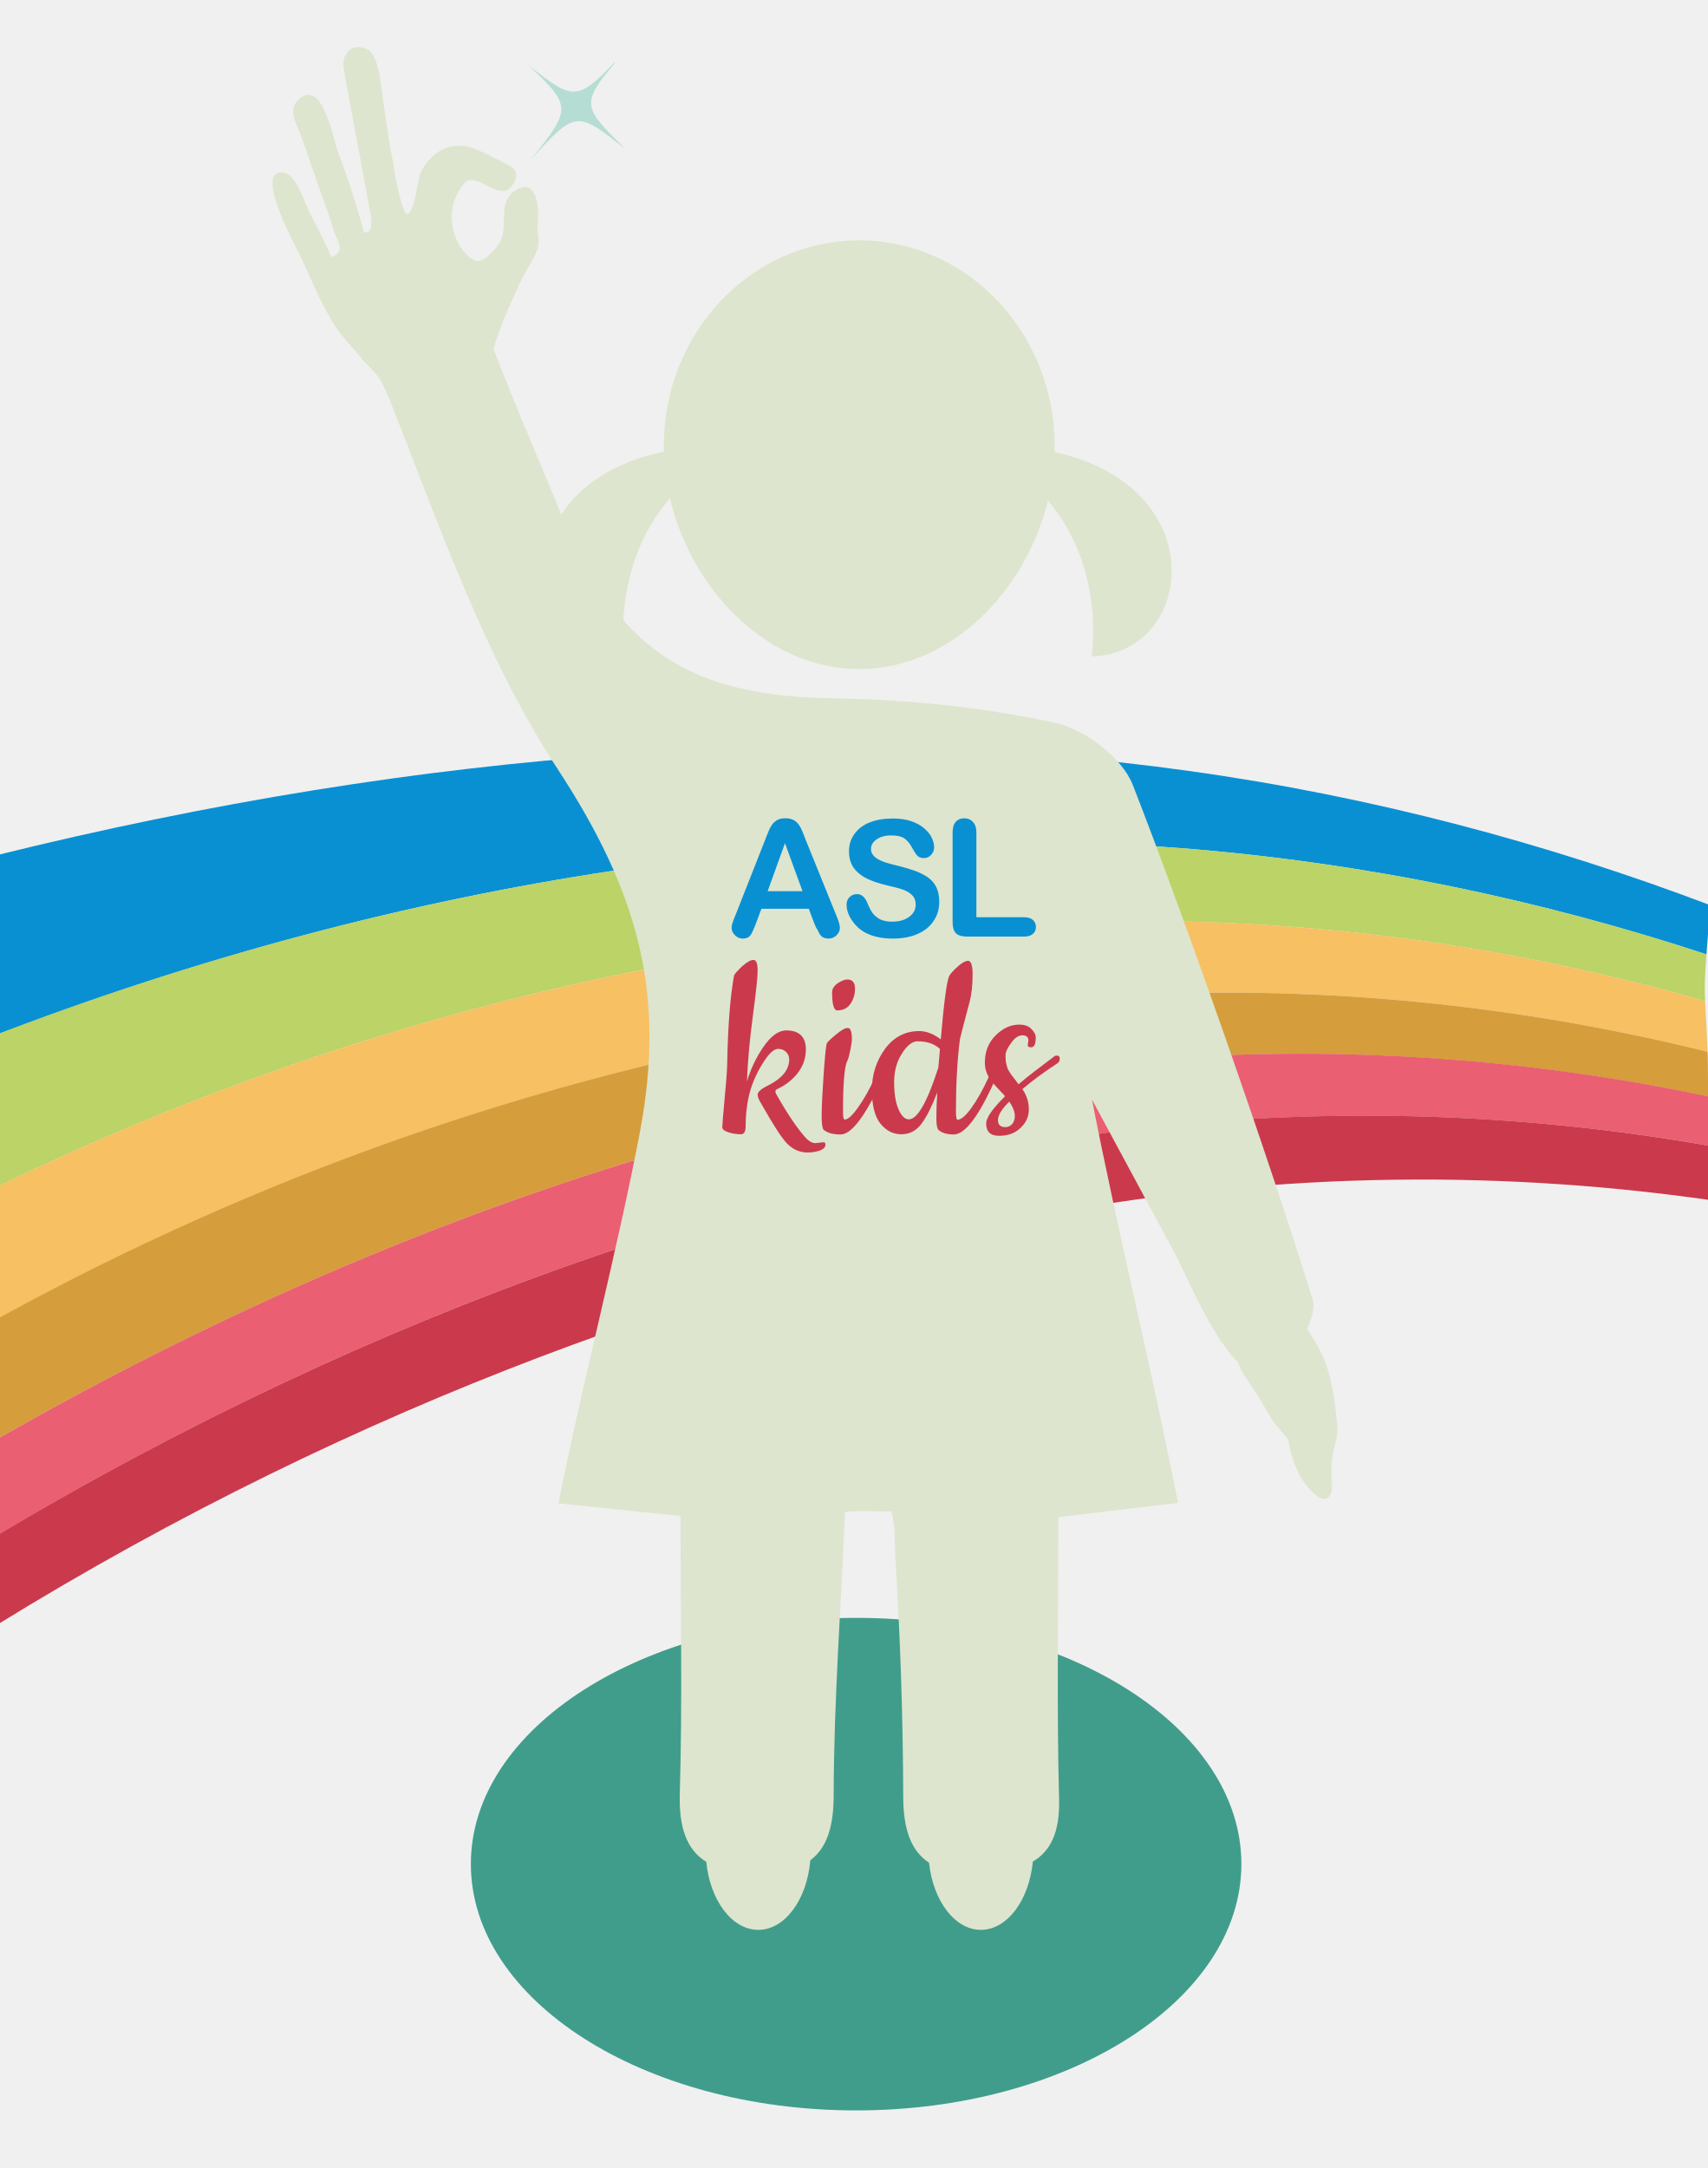
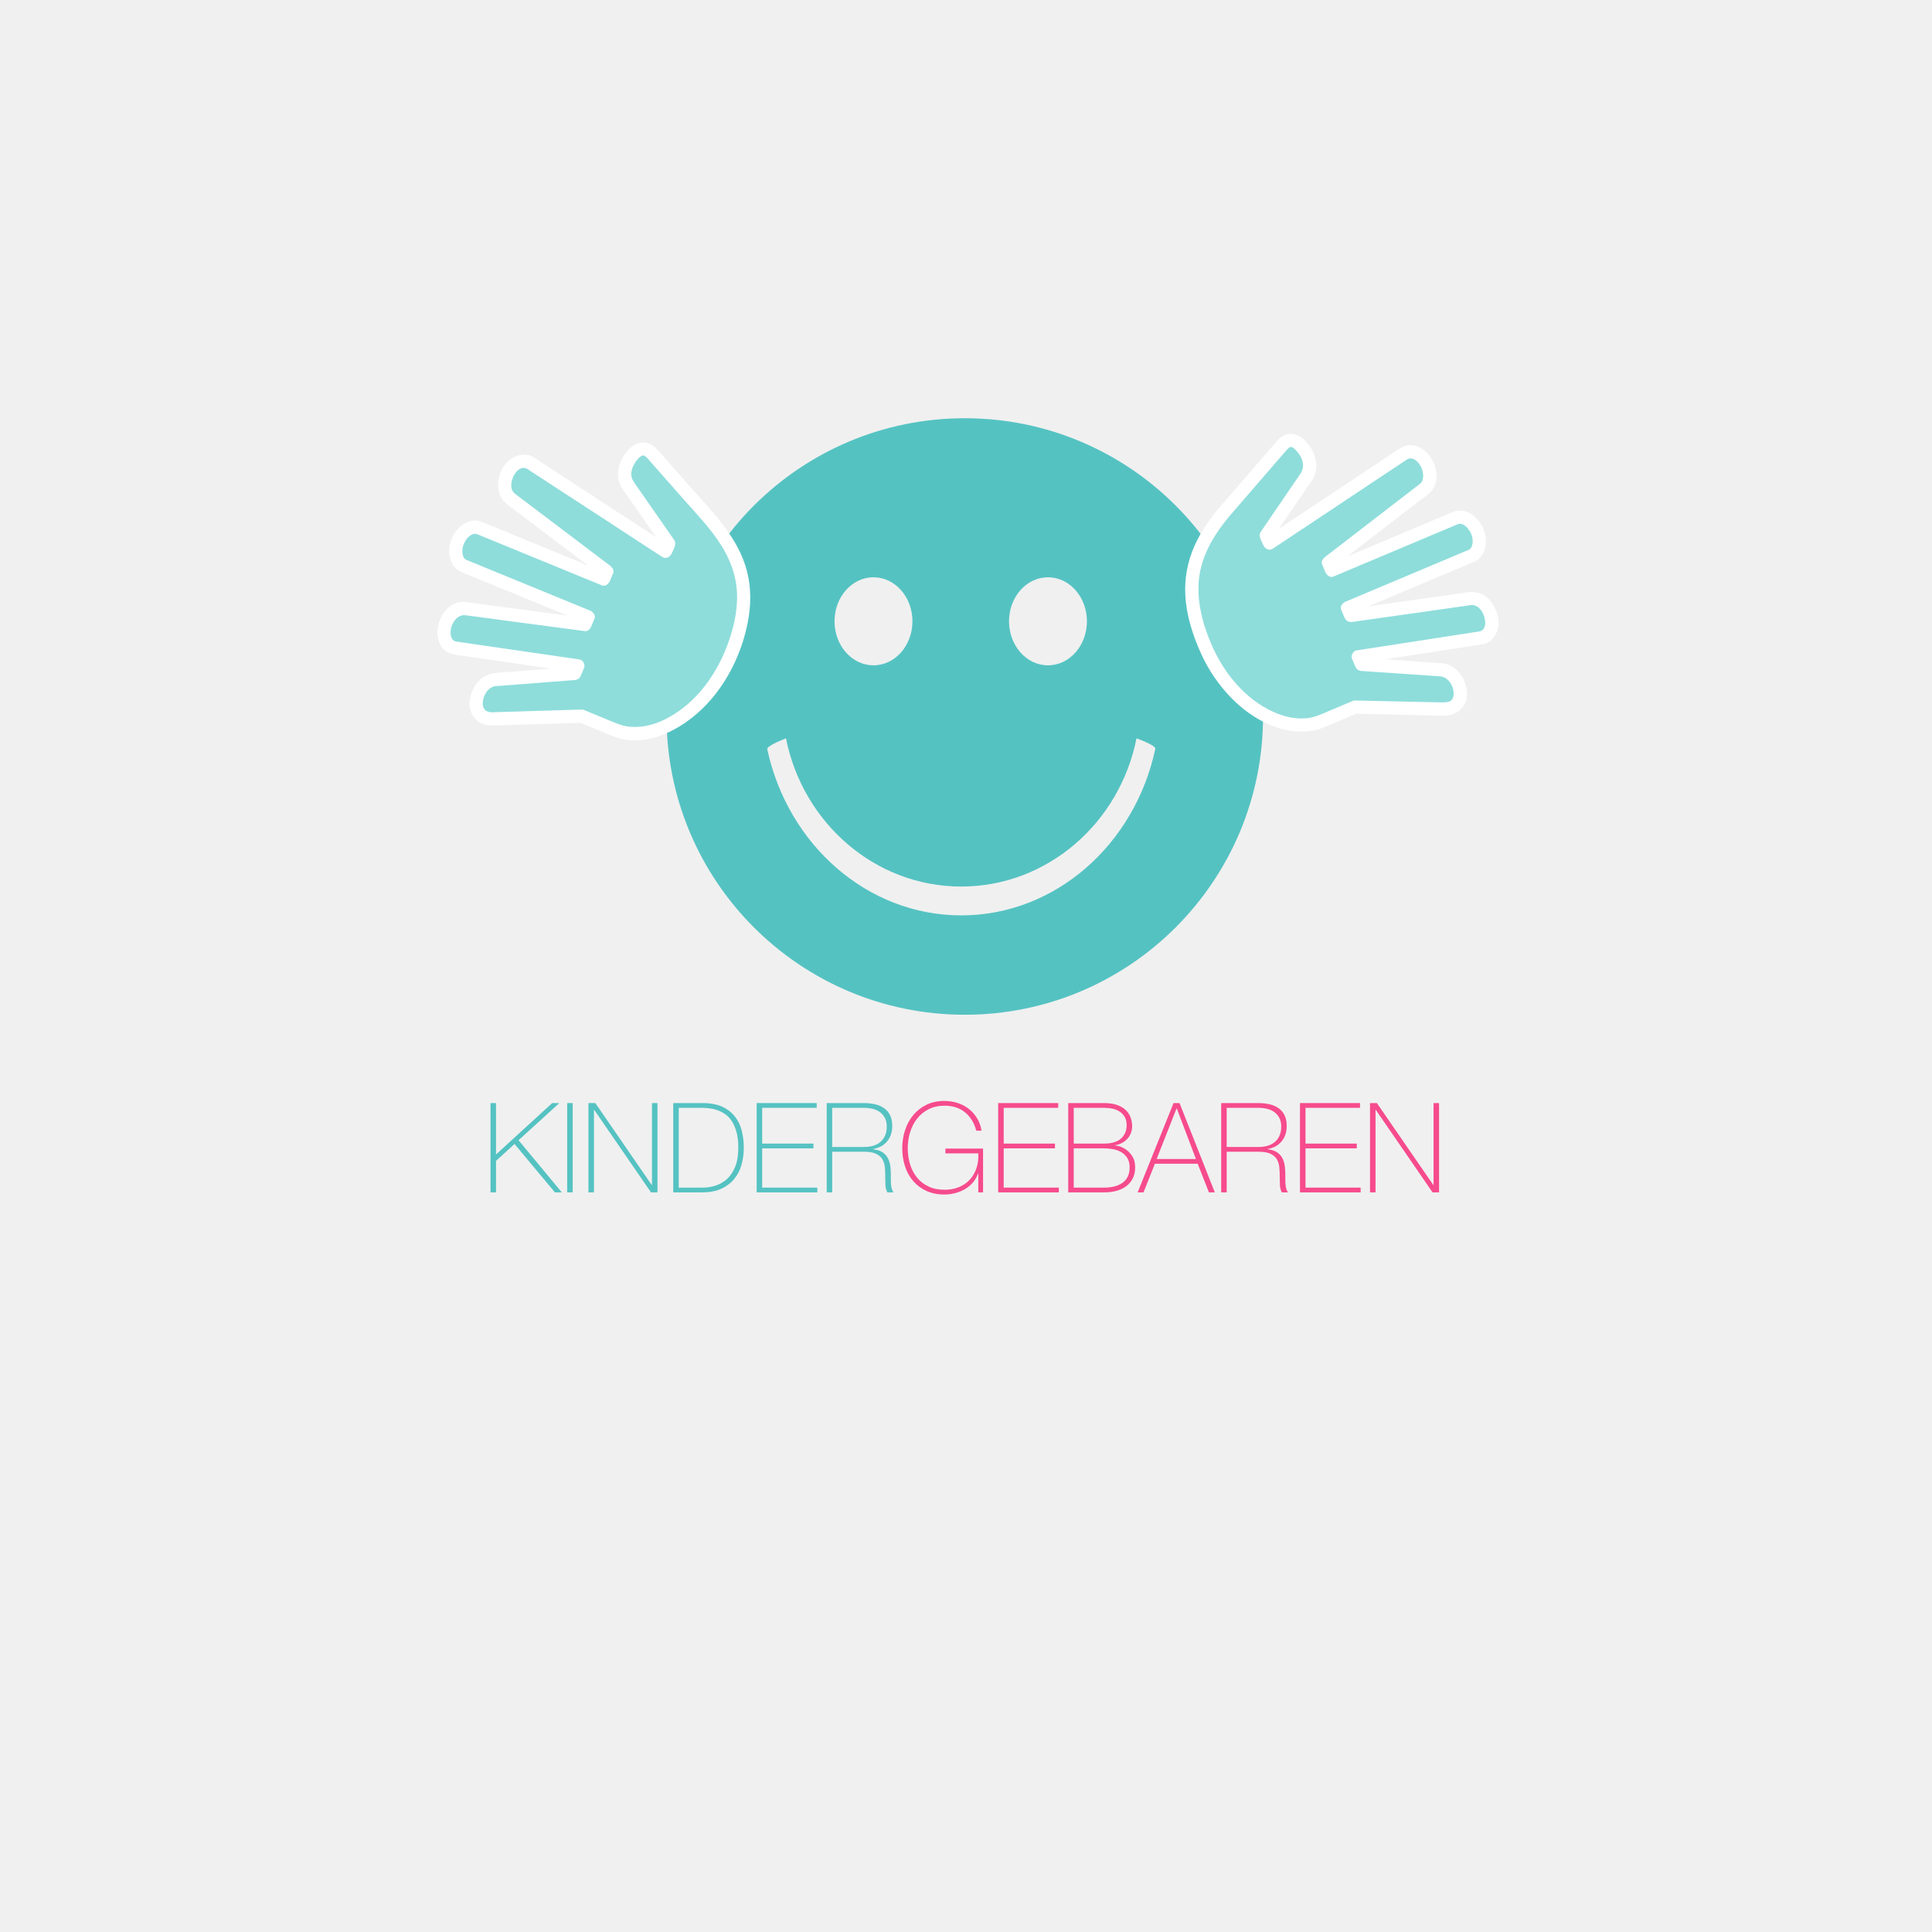
- <svg xmlns="http://www.w3.org/2000/svg" version="1.1" id="Layer_1" x="0px" y="0px" viewBox="0 0 768 975" style="enable-background:new 0 0 768 975;" xml:space="preserve">
-   <style type="text/css">
+ <svg xmlns="http://www.w3.org/2000/svg" version="1.1" viewBox="0 0 1984.25 1984.25" enable-background="new 0 0 1984.25 1984.25" xml:space="preserve">
+   <devs>
+     <style type="text/css">
+ 		
+ 		#iconKinderGebaren {
+ 			-webkit-animation: zoomIn 1s linear forwards;
+ 		}

- 	.st0{fill:#EA5F72;}
- 	.st1{fill:#B6DDD3;}
- 	.st2{enable-background:new    ;}
- 	.st3{fill:#BBD367;}
- 	.st4{fill:#F6C063;}
- 	.st5{fill:#CB394D;}
- 	.st6{fill:#D69D3C;}
- 	.st7{fill:#0990D3;}
- 	.st8{fill:#DDE5CE;}
- 	.st9{fill:#409D8B;}
+ 		#left_hand {
+ 			-webkit-animation: rotateInDownRight 1.2s linear forwards;
+ 		}
+ 		
+ 		#right_hand  {
+ 			-webkit-animation: rotateInDownLeft 1.2s linear forwards;
+ 		}
+ 		
+ 		
+ 		
+ 		@keyframes zoomIn {
+ 		  from {
+ 		    opacity: 0;
+ 		  }		
+ 		  50% {
+ 		    opacity: 1;
+ 		  }
+ 		}

- </style>
-   <g id="spotlight">
-     <g id="Layer_7">
-       <path class="st9" d="M385.1,727.6c95.7,0,173.3,49.6,173.3,110.7s-77.6,110.8-173.3,110.8c-95.7,0-173.3-49.6-173.3-110.8    S289.4,727.6,385.1,727.6z" />
+ 
+ 		@keyframes rotateInDownRight {
+ 		  from {
+ 		    transform-origin: right bottom;
+ 		    transform: rotate3d(0, 0, 1, 20deg);
+ 		  }
+ 		  
+ 		  33% {
+ 		  	transform-origin: right bottom;
+ 		    transform: none;
+ 		  }
+ 		  
+ 		 66% {
+ 		    transform-origin: right bottom;
+ 		    transform: rotate3d(0, 0, 1, 20deg);
+ 		  }
+ 		
+ 		  to {
+ 		    transform-origin: right bottom;
+ 		    transform: none;
+ 		  }
+ 		}
+ 		
+ 		
+ 		@keyframes rotateInDownLeft {
+ 		  from {
+ 		    transform-origin: left bottom;
+ 		    transform: rotate3d(0, 0, 1, -20deg);
+ 		  }
+ 		
+ 		  33% {
+ 		    transform-origin: left bottom;
+ 		    transform: none;
+ 		  }
+ 		  
+ 		 66% {
+ 		    transform-origin: left bottom;
+ 		    transform: rotate3d(0, 0, 1, -20deg);
+ 		  }
+ 		
+ 		  to {
+ 		    transform-origin: left bottom;
+ 		    transform: none;
+ 		  }
+ 		}
+ 		
+ 
+ 	</style>
+   </devs>
+   <g id="background">
+     <rect fill="none" width="1984.25" height="1984.25" />
+   </g>
+   <g id="iconKinderGebaren">
+     <path fill="#55C2C2" d="M990.885,429.546c-169.178,0-306.319,137.14-306.319,306.317c0,169.179,137.147,306.324,306.319,306.324   c169.17,0,306.315-137.145,306.315-306.324C1297.2,566.686,1160.066,429.546,990.885,429.546z M1076.32,592.885   c22.094,0,40.011,20.233,40.011,45.207c0,24.979-17.917,45.225-40.011,45.225c-22.102,0-40.002-20.246-40.002-45.225   C1036.318,613.118,1054.219,592.885,1076.32,592.885z M897.111,592.885c22.095,0,40.007,20.233,40.007,45.207   c0,24.979-17.912,45.225-40.007,45.225c-22.093,0-40.005-20.246-40.005-45.225C857.105,613.118,875.018,592.885,897.111,592.885z    M1186.576,769.02c-20.848,97.884-102.279,171.112-199.336,171.112c-96.887,0-178.203-72.983-199.217-170.62   c-0.796-3.689,19.223-11.193,19.223-11.193c17.251,86.776,91.4,152.199,179.994,152.199c88.603,0,162.754-65.423,180.007-152.199   C1167.247,758.319,1187.329,765.482,1186.576,769.02z" />
+     <g id="left_hand">
+       <path id="handFiller" fill="#8EDDDB" d="M670.354,466.521c-9.146-10.384-16.286-4.89-23.141,4.11    c-6.852,8.995-7.604,21.744-1.677,28.472l41.209,59.216l-3.196,7.791l-138.469-90.282c-7.027-5.066-17.36-1.042-23.08,8.986    c-5.722,10.028-4.663,22.269,2.364,27.336l98.785,74.693l-3.197,7.793l-127.518-52.313c-7.908-3.246-17.904,2.841-22.316,13.596    c-4.414,10.756-1.569,22.106,6.339,25.351l127.519,52.313l-3.197,7.791l-123.04-16.275c-8.562-1.326-17.903,6.636-20.88,17.796    c-2.974,11.157,1.559,21.274,10.121,22.606l126.417,18.347l-3.197,7.79l-82.182,6.361c-8.943,0.626-17.361,10.229-18.805,21.452    c-1.441,11.212,4.646,19.801,18.451,18.831l89.646-2.761l34.391,14.108c37.312,15.28,93.639-16.113,119.246-78.504    c25.585-62.401,10.65-100.979-23.72-140.027L670.354,466.521z" />
+       <path id="whitebBrder" fill="#FFFFFF" d="M675.164,461.712c-7.37-7.979-17.197-10.091-26.004-3.072    c-7.758,6.187-13.23,15.574-14.231,25.468c-0.436,4.315-0.02,8.783,1.578,12.835c0.915,2.322,2.045,4.321,3.633,6.25    c-0.961-1.17-0.418-0.577-0.192-0.252c1.64,2.356,3.277,4.712,4.917,7.067c11.732,16.86,23.465,33.72,35.198,50.578    c0.27,0.389,0.54,0.778,0.81,1.166c-0.229-1.748-0.457-3.494-0.685-5.239c-1.065,2.595-2.132,5.194-3.197,7.79    c3.33-1.355,6.661-2.71,9.991-4.064c-30.434-19.842-60.866-39.685-91.298-59.528c-14.71-9.591-29.422-19.183-44.133-28.774    c-0.993-0.647-1.984-1.294-2.977-1.94c-6.604-4.307-14.3-3.734-21.094-0.2c-16.731,8.704-22.36,36.266-6.542,48.23    c30.025,22.701,60.049,45.403,90.073,68.106c2.903,2.194,5.806,4.389,8.708,6.584c-1.042-2.561-2.083-5.121-3.125-7.681    c-1.063,2.596-2.13,5.194-3.195,7.792c2.788-1.584,5.576-3.167,8.364-4.751c-34.878-14.308-69.758-28.617-104.639-42.926    c-6.704-2.752-13.41-5.501-20.116-8.252c-1.182-0.486-2.361-0.986-3.56-1.428c-8.476-3.118-17.99,1.929-23.561,8.119    c-11.297,12.554-13.002,36.948,4.945,44.313c4.541,1.86,9.081,3.725,13.622,5.587c37.379,15.334,74.758,30.668,112.137,46.003    c0.527,0.216,1.055,0.432,1.579,0.648c-1.583-2.789-3.167-5.577-4.75-8.366c-1.065,2.597-2.13,5.195-3.196,7.792    c2.186-1.665,4.372-3.33,6.557-4.993c-37.124-4.91-74.248-9.821-111.371-14.731c-4.659-0.616-9.617-1.789-14.343-1.664    c-20.541,0.545-31.655,28.405-22.471,44.812c4.263,7.618,11.499,8.911,19.117,10.017c8.819,1.282,17.638,2.56,26.456,3.841    c31.141,4.519,62.281,9.036,93.421,13.557c-1.582-2.788-3.166-5.576-4.748-8.364c-1.065,2.596-2.132,5.192-3.197,7.792    c2.185-1.667,4.371-3.329,6.557-4.995c-18.136,1.404-36.27,2.808-54.404,4.212c-8.694,0.673-17.39,1.345-26.085,2.019    c-15.778,1.222-25.723,14.144-27.401,29.312c-0.921,8.337,2.647,16.077,9.307,20.978c4.732,3.481,11.069,3.879,16.704,3.706    c7.381-0.229,14.76-0.456,22.14-0.681c21.249-0.655,42.493-1.31,63.74-1.965c0.862-0.026,1.726-0.054,2.587-0.08    c1.729-0.054-2.491-0.752-0.645,0.004c4.135,1.697,8.271,3.393,12.407,5.089c8.605,3.531,17.206,7.744,26.13,10.433    c28.821,8.687,59.443-6.257,80.897-24.739c29.108-25.075,48.132-63.509,53.624-101.251c2.517-17.296,1.565-34.825-3.851-51.505    c-5.296-16.307-14.502-30.784-25.032-44.176c-10.492-13.344-22.275-25.788-33.485-38.519    C696.28,485.687,685.722,473.699,675.164,461.712c-5.808-6.594-15.389,3.063-9.619,9.617    c11.869,13.474,23.734,26.948,35.604,40.422c13.528,15.361,28.175,30.375,39.192,47.692c8.377,13.168,14.414,27.909,16.128,43.508    c2.053,18.654-1.682,37.176-7.694,54.779c-11.348,33.232-33.016,64.31-64.827,80.617c-11.809,6.054-24.397,9.164-37.366,8.061    c-7.805-0.665-17.308-5.078-25.444-8.416c-5.46-2.238-10.919-4.478-16.38-6.717c-2.314-0.951-5.055-2.63-7.65-2.55    c-6.662,0.203-13.323,0.409-19.983,0.615c-21.685,0.668-43.37,1.335-65.056,2.003c-1.843,0.057-3.691,0.099-5.534,0.195    c-6.781,0.352-10.473-2.655-10.719-8.46c-0.304-7.12,4.12-15.852,11.261-18.052c1.683-0.517,3.604-0.436,5.34-0.57    c25.928-2.006,51.858-4.013,77.785-6.021c3.345-0.26,5.315-1.964,6.558-4.992c1.065-2.597,2.131-5.195,3.198-7.792    c1.286-3.138-1.379-7.875-4.752-8.365c-37.236-5.404-74.47-10.808-111.706-16.212c-4.872-0.706-9.744-1.414-14.618-2.12    c-6.057-0.88-6.742-8.061-5.753-13.065c1.369-6.92,6.838-14.906,14.613-13.993c14.746,1.732,29.453,3.896,44.172,5.841    c26.289,3.479,52.579,6.957,78.868,10.433c3.197,0.422,5.512-2.444,6.558-4.992c1.065-2.599,2.132-5.193,3.197-7.792    c1.527-3.723-1.661-7.098-4.751-8.367c-34.879-14.308-69.758-28.617-104.638-42.925c-6.705-2.751-13.41-5.502-20.117-8.252    c-0.683-0.281-1.368-0.562-2.05-0.843c-1.739-0.713,1.218,0.645-0.703-0.422c-2.391-1.326-3.223-4.781-3.407-7.308    c-0.335-4.651,1.292-9.031,3.758-12.89c1.673-2.617,4.332-4.856,7.296-5.81c1.682-0.543,2.92-0.425,4.83,0.358    c1.375,0.563,2.751,1.129,4.125,1.69c7.339,3.011,14.674,6.022,22.014,9.033c33.752,13.845,67.502,27.69,101.255,41.538    c3.722,1.526,7.098-1.661,8.365-4.749c1.066-2.599,2.131-5.195,3.196-7.792c1.235-3.012-0.892-5.992-3.125-7.681    c-29.905-22.612-59.809-45.224-89.715-67.835c-2.343-1.774-4.69-3.546-7.033-5.319c-0.552-0.415-1.102-0.833-1.65-1.248    c-0.113-0.086-0.23-0.173-0.342-0.26c1.507,1.141-0.781-0.929-1.192-1.576c-5.625-8.852,4.895-29.62,15.24-22.876    c11.574,7.547,23.151,15.095,34.726,22.641c33.959,22.144,67.919,44.285,101.88,66.429c0.54,0.352,1.08,0.704,1.621,1.055    c4.038,2.634,8.419-0.233,9.991-4.063c1.559-3.803,5.131-9.262,2.364-13.24c-1.492-2.144-2.983-4.288-4.475-6.431    c-6.469-9.294-12.937-18.588-19.404-27.882c-5.365-7.707-10.728-15.415-16.091-23.125c-2.219-3.187-4.049-5.831-4.161-9.935    c-0.111-4.064,1.34-7.907,3.414-11.332c1.719-2.834,4.827-6.962,7.979-8.109c2.022-0.736,4.118,1.632,5.812,3.465    C671.509,477.785,681.104,468.141,675.164,461.712z" />
+     </g>
+     <g id="right_hand">
+       <path id="handfill" fill="#8EDDDB" d="M1259.836,523.038c-34.008,39.364-48.591,78.075-22.434,140.24    c26.177,62.152,82.789,93.029,119.96,77.406l34.26-14.422l89.671,1.939c13.811,0.843,19.818-7.803,18.275-19    c-1.546-11.211-10.055-20.735-19.002-21.278l-82.233-5.608l-3.272-7.761l126.247-19.504c8.548-1.411,12.989-11.568,9.912-22.698    c-3.078-11.133-12.493-19.009-21.044-17.604L1387.29,632.15l-3.266-7.761l127.035-53.479c7.876-3.317,10.616-14.693,6.104-25.409    c-4.51-10.713-14.563-16.708-22.439-13.391l-127.035,53.479l-3.267-7.761l98.095-75.598c6.981-5.128,7.927-17.379,2.114-27.356    c-5.812-9.972-16.18-13.903-23.16-8.772l-137.633,91.548l-3.268-7.761l40.665-59.592c5.863-6.784,4.995-19.524-1.939-28.457    c-6.938-8.937-14.128-14.365-23.176-3.897L1259.836,523.038z" />
+       <path id="whiteBorder" fill="#FFFFFF" d="M1255.029,518.23c-11.295,13.124-21.661,27.231-28.588,43.19    c-6.835,15.745-9.956,32.619-9.071,49.778c1.071,20.812,7.581,41.045,16.095,59.921c7.695,17.075,18.51,32.864,31.656,46.207    c21.038,21.349,50.701,37.505,81.419,33.366c9.244-1.246,17.802-5.626,26.311-9.209c5.329-2.242,10.66-4.486,15.992-6.73    c1.381-0.579,2.76-1.162,4.142-1.743c1.465-0.616-2.646,0.026-0.703,0.069c19.533,0.42,39.066,0.845,58.599,1.265    c9.104,0.197,18.202,0.395,27.305,0.593c2.804,0.061,5.62,0.222,8.415-0.112c8.908-1.068,15.668-6.013,18.821-14.462    c3.153-8.452,0.236-18.938-4.388-26.223c-4.549-7.169-11.961-12.437-20.543-13.021c-6.714-0.458-13.424-0.916-20.136-1.374    c-20.323-1.384-40.645-2.77-60.963-4.155c-0.354-0.024-0.708-0.049-1.059-0.072c2.184,1.665,4.37,3.327,6.557,4.992    c-1.089-2.589-2.177-5.176-3.269-7.761c-1.58,2.788-3.165,5.577-4.747,8.365c37.181-5.745,74.366-11.491,111.553-17.235    c4.862-0.752,9.729-1.503,14.595-2.256c7.791-1.202,13.104-8.104,15.108-15.268c2.846-10.169-1.05-20.898-7.25-28.919    c-5.367-6.946-13.933-10.458-22.533-9.24c-1.353,0.189-2.706,0.381-4.061,0.575c-8.101,1.146-16.199,2.293-24.296,3.441    c-31.502,4.461-63.005,8.921-94.507,13.381c2.79,1.583,5.577,3.168,8.368,4.75c-1.092-2.586-2.181-5.175-3.268-7.761    c-1.584,2.788-3.168,5.578-4.753,8.365c34.749-14.628,69.495-29.256,104.243-43.884c6.678-2.812,13.361-5.624,20.04-8.436    c1.455-0.611,2.951-1.177,4.38-1.844c8.723-4.084,12.207-14.184,11.529-23.257c-0.767-10.225-6.218-19.515-14.577-25.343    c-5.179-3.614-12.783-5.046-18.71-2.552c-4.522,1.903-9.048,3.811-13.567,5.712c-37.24,15.679-74.476,31.353-111.712,47.031    c-0.522,0.22-1.049,0.44-1.574,0.66c2.788,1.584,5.58,3.17,8.365,4.752c-1.089-2.589-2.176-5.174-3.267-7.762    c-1.039,2.559-2.083,5.119-3.124,7.68c29.698-22.885,59.389-45.771,89.091-68.656c4.04-3.114,8.92-6.135,12.417-9.888    c13.908-14.92,2.216-42.898-16.241-47.541c-7.642-1.923-13.483,1.548-19.425,5.5c-6.155,4.095-12.313,8.191-18.471,12.288    c-36.033,23.966-72.063,47.934-108.095,71.898c-2.243,1.492-4.484,2.983-6.729,4.474c3.333,1.355,6.663,2.71,9.993,4.064    c-1.089-2.587-2.178-5.173-3.268-7.76c-0.228,1.747-0.456,3.494-0.685,5.239c10.531-15.433,21.062-30.866,31.596-46.299    c2.376-3.483,4.752-6.968,7.13-10.453c0.552-0.81,1.104-1.619,1.658-2.427c0.091-0.136,0.181-0.268,0.271-0.401    c-1.36,1.998,0.836-1.079,1.125-1.495c0.862-1.227,1.474-2.743,2.006-4.128c3.499-9.119,1.299-19.704-3.714-27.809    c-4.893-7.91-13.161-16.007-23.146-14.617c-7.752,1.077-12.75,8.245-17.537,13.784c-6.486,7.501-12.974,15.002-19.459,22.504    C1275.924,494.062,1265.476,506.146,1255.029,518.23c-5.707,6.598,3.868,16.262,9.617,9.616    c11.741-13.582,23.486-27.163,35.23-40.746c6.238-7.215,12.476-14.428,18.713-21.643c1.725-1.995,3.459-4.341,5.64-5.798    c2.161-1.447,3.691-0.062,5.748,1.85c3.341,3.106,6.044,6.913,7.444,11.264c1.729,5.37,0.872,9.795-2.202,14.304    c-1.296,1.889-2.581,3.779-3.873,5.67c-5.581,8.179-11.161,16.355-16.742,24.535c-5.469,8.015-10.939,16.031-16.407,24.047    c-1.148,1.685-2.298,3.368-3.448,5.052c-2.67,3.913,0.978,9.39,2.529,13.077c1.593,3.778,5.951,6.753,9.993,4.064    c30.248-20.12,60.498-40.242,90.749-60.362c14.618-9.727,29.243-19.453,43.864-29.18c0.986-0.655,1.973-1.31,2.962-1.966    c4.45-2.962,9.422-0.078,12.647,4.316c2.548,3.471,3.985,7.599,4.144,11.884c0.069,1.892-0.272,3.574-0.839,5.368    c-0.207,0.652-0.645,1.261-0.994,1.842c-0.186,0.305-2.432,2.254-0.723,0.939c-1.019,0.783-2.036,1.567-3.053,2.351    c-31.068,23.942-62.133,47.883-93.202,71.823c-0.615,0.472-1.226,0.945-1.839,1.42c-2.203,1.695-4.392,4.667-3.126,7.679    c1.089,2.587,2.181,5.174,3.268,7.762c1.284,3.049,4.636,6.318,8.367,4.75c34.746-14.627,69.493-29.258,104.241-43.883    c6.679-2.812,13.359-5.625,20.039-8.438c1.18-0.496,2.352-1.007,3.546-1.46c6.106-2.313,12.196,5.659,14.138,11.246    c1.318,3.792,1.414,7.664,0.172,11.47c-0.421,1.282-1.373,2.247-2.33,3.128c-1.537,1.417-0.068,0.147-0.18,0.194    c-1.37,0.578-2.74,1.153-4.109,1.73c-7.309,3.077-14.617,6.155-21.927,9.23c-33.623,14.155-67.246,28.31-100.872,42.463    c-3.049,1.286-6.318,4.64-4.748,8.367c1.089,2.588,2.178,5.174,3.266,7.761c1.59,3.772,4.3,5.327,8.367,4.75    c37.077-5.251,74.154-10.501,111.23-15.752c2.97-0.42,5.935-0.841,8.902-1.261c0.722-0.102,1.443-0.203,2.165-0.306    c0.163-0.022,0.328-0.047,0.491-0.07c-1.825,0.259,0.261-0.046,0.943,0.057c7.942,1.224,12.387,10.727,12.562,17.92    c0.108,4.411-1.684,8.545-6.264,9.252c-16.23,2.509-32.463,5.017-48.694,7.524c-25.728,3.974-51.455,7.949-77.185,11.922    c-3.342,0.517-6.074,5.215-4.751,8.367c1.091,2.588,2.181,5.175,3.271,7.761c1.266,3.002,3.193,4.765,6.558,4.993    c18.147,1.236,36.293,2.475,54.441,3.711c8.698,0.593,17.401,1.187,26.101,1.781c3.579,0.243,6.25,1.743,8.804,4.371    c4.723,4.856,6.948,13.792,3.997,18.956c-1.807,3.16-6.561,3.55-10.905,3.455c-2.497-0.053-4.999-0.109-7.496-0.163    c-10.649-0.229-21.296-0.46-31.944-0.688c-11.662-0.253-23.322-0.504-34.984-0.757c-3.771-0.081-7.541-0.162-11.309-0.245    c-1.574-0.035-3.895-0.389-5.383,0.238c-9.132,3.844-18.259,7.686-27.383,11.526c-3.129,1.316-6.23,2.719-9.419,3.869    c-6.149,2.216-10.857,2.769-17.112,2.72c-12.979-0.102-26.248-5.042-37.855-11.896c-14.067-8.307-26.198-20.008-35.909-33.086    c-9.997-13.459-17.43-28.541-22.973-44.32c-5.288-15.05-8.566-30.752-8.159-46.751c0.726-28.428,15.754-53.018,33.802-73.991    C1270.337,521.235,1260.759,511.571,1255.029,518.23z" />
+     </g>
+     <g id="kinder" enable-background="new    ">
+       <path fill="#55C2C2" d="M503.786,1132.908h5.651v52.793l57.677-52.793h7.322l-41.875,38.15l44.446,53.564h-7.066l-41.491-49.711    l-19.012,17.341v32.37h-5.651V1132.908z" />
+       <path fill="#55C2C2" d="M582.528,1132.908h5.651v91.715h-5.651V1132.908z" />
+       <path fill="#55C2C2" d="M604.364,1132.908h7.065l57.934,84.139h0.257v-84.139h5.651v91.715h-6.679l-58.318-84.778h-0.258v84.778    h-5.652V1132.908z" />
+       <path fill="#55C2C2" d="M691.457,1132.908h30.058c8.221,0,15.051,1.283,20.489,3.851c5.438,2.571,9.783,5.995,13.038,10.279    c3.253,4.283,5.544,9.163,6.872,14.643c1.326,5.481,1.991,11.134,1.991,16.955c0,6.511-0.835,12.57-2.504,18.178    c-1.67,5.609-4.262,10.471-7.771,14.576c-3.512,4.115-7.945,7.348-13.296,9.702c-5.353,2.354-11.711,3.531-19.075,3.531h-29.801    V1132.908z M721.773,1219.743c4.28,0,8.583-0.664,12.908-1.993c4.324-1.326,8.242-3.551,11.754-6.679    c3.511-3.125,6.359-7.322,8.544-12.588c2.183-5.265,3.275-11.883,3.275-19.848c0-6.248-0.622-11.602-1.863-16.056    c-1.243-4.452-2.869-8.199-4.881-11.241c-2.013-3.038-4.325-5.435-6.936-7.192c-2.614-1.755-5.311-3.104-8.093-4.048    c-2.784-0.94-5.568-1.561-8.35-1.861c-2.783-0.3-5.288-0.45-7.515-0.45h-23.508v81.956H721.773z" />
+       <path fill="#55C2C2" d="M777.135,1132.908h61.658v4.879h-56.006v36.738h52.666v4.882h-52.666v40.336h56.649v4.88h-62.301V1132.908    z" />
+       <path fill="#55C2C2" d="M849.069,1132.908h38.28c4.024,0,7.791,0.406,11.305,1.217c3.511,0.817,6.594,2.144,9.248,3.984    c2.654,1.841,4.731,4.259,6.23,7.258c1.499,2.997,2.249,6.723,2.249,11.176c0,6.167-1.734,11.367-5.201,15.607    c-3.469,4.238-8.287,6.871-14.452,7.899v0.256c4.195,0.517,7.513,1.627,9.955,3.341c2.44,1.714,4.26,3.812,5.458,6.295    c1.199,2.482,1.971,5.222,2.314,8.221c0.34,2.999,0.514,5.993,0.514,8.991c0,1.8,0,3.557,0,5.267c0,1.716,0.083,3.32,0.255,4.819    c0.171,1.498,0.451,2.888,0.835,4.175c0.387,1.282,0.92,2.355,1.608,3.209h-6.296c-1.2-2.139-1.862-4.642-1.991-7.515    c-0.128-2.865-0.192-5.847-0.192-8.925c0-3.084-0.128-6.146-0.384-9.189c-0.258-3.037-1.074-5.756-2.443-8.153    c-1.37-2.396-3.532-4.324-6.486-5.779c-2.955-1.456-7.13-2.186-12.525-2.186h-32.627v41.747h-5.652V1132.908z M887.349,1177.995    c3.341,0,6.444-0.407,9.314-1.221c2.867-0.815,5.331-2.076,7.385-3.788c2.056-1.714,3.681-3.9,4.881-6.553    c1.198-2.652,1.798-5.824,1.798-9.507c0-3.423-0.642-6.356-1.925-8.799c-1.285-2.439-3-4.43-5.14-5.975    c-2.142-1.542-4.625-2.653-7.45-3.338c-2.828-0.685-5.781-1.028-8.864-1.028h-32.627v40.208H887.349z" />
+     </g>
+     <g id="gebaren" enable-background="new    ">
+       <path fill="#F64B8D" d="M926.657,1179.279c0-6.508,0.962-12.695,2.891-18.562c1.925-5.865,4.729-11.025,8.413-15.479    c3.682-4.451,8.199-7.986,13.553-10.596c5.351-2.612,11.495-3.92,18.433-3.92c4.707,0,9.205,0.688,13.486,2.055    c4.282,1.371,8.114,3.386,11.498,6.038c3.38,2.657,6.23,5.867,8.543,9.634c2.312,3.769,3.854,8.051,4.623,12.847h-5.396    c-2.142-8.05-5.996-14.344-11.559-18.883c-5.569-4.54-12.59-6.811-21.068-6.811c-6.165,0-11.604,1.203-16.313,3.597    c-4.71,2.4-8.651,5.61-11.817,9.636c-3.169,4.023-5.569,8.671-7.194,13.938c-1.628,5.268-2.441,10.769-2.441,16.507    c0,5.823,0.791,11.326,2.377,16.506c1.585,5.183,3.938,9.697,7.064,13.551c3.125,3.855,7.044,6.919,11.754,9.188    c4.708,2.268,10.23,3.403,16.57,3.403c5.479,0,10.405-0.897,14.774-2.699c4.366-1.798,8.068-4.322,11.11-7.578    c3.037-3.255,5.33-7.169,6.873-11.756c1.543-4.579,2.182-9.697,1.928-15.349h-33.787v-4.881h38.666v44.958h-4.879V1205.1h-0.262    c-1.11,3.341-2.782,6.355-5.008,9.057c-2.227,2.696-4.859,4.967-7.898,6.808c-3.039,1.842-6.422,3.272-10.148,4.302    c-3.727,1.027-7.601,1.539-11.626,1.539c-6.937,0-13.081-1.239-18.432-3.724c-5.353-2.481-9.873-5.863-13.552-10.147    c-3.684-4.28-6.468-9.312-8.351-15.091C927.597,1192.06,926.657,1185.874,926.657,1179.279z" />
+       <path fill="#F64B8D" d="M1025.184,1132.908h61.655v4.879h-56.003v36.738h52.666v4.882h-52.666v40.336h56.648v4.88h-62.301    V1132.908z" />
+       <path fill="#F64B8D" d="M1097.117,1132.908h36.736c5.481,0,10.062,0.685,13.746,2.053c3.681,1.373,6.635,3.17,8.863,5.395    c2.226,2.231,3.833,4.776,4.817,7.645c0.983,2.871,1.479,5.761,1.479,8.672c0,2.481-0.429,4.84-1.285,7.063    c-0.856,2.229-2.078,4.197-3.659,5.91c-1.589,1.713-3.471,3.146-5.654,4.304c-2.183,1.155-4.604,1.907-7.258,2.247l0.258,0.257    c0.597-0.083,2.01,0.174,4.238,0.772c2.227,0.6,4.56,1.734,7.002,3.403c2.44,1.669,4.622,3.982,6.549,6.936    c1.929,2.955,2.892,6.744,2.892,11.367c0,4.198-0.771,7.882-2.315,11.05c-1.539,3.167-3.702,5.841-6.484,8.027    c-2.783,2.184-6.144,3.835-10.083,4.948c-3.94,1.111-8.308,1.666-13.104,1.666h-36.736V1132.908z M1133.854,1174.525    c7.793,0,13.617-1.734,17.472-5.202c3.851-3.468,5.78-8.027,5.78-13.68c0-3.338-0.643-6.145-1.93-8.414    c-1.282-2.269-2.994-4.11-5.136-5.524c-2.141-1.41-4.604-2.419-7.384-3.019c-2.785-0.599-5.719-0.899-8.803-0.899h-31.085v36.738    H1133.854z M1133.854,1219.743c8.223,0,14.666-1.734,19.332-5.202c4.668-3.47,7.003-8.674,7.003-15.609    c0-3.936-0.815-7.169-2.439-9.696c-1.628-2.526-3.705-4.515-6.231-5.975c-2.527-1.457-5.352-2.459-8.475-3.017    c-3.13-0.558-6.188-0.837-9.189-0.837h-31.085v40.336H1133.854z" />
+       <path fill="#F64B8D" d="M1205.276,1132.908h6.165l36.223,91.715h-6.036l-11.561-29.412h-43.931l-11.692,29.412h-6.035    L1205.276,1132.908z M1228.271,1190.326l-19.655-51.896h-0.258l-20.423,51.896H1228.271z" />
+       <path fill="#F64B8D" d="M1254.215,1132.908h38.279c4.023,0,7.794,0.406,11.305,1.217c3.513,0.817,6.592,2.144,9.248,3.984    c2.653,1.841,4.73,4.259,6.231,7.258c1.498,2.997,2.248,6.723,2.248,11.176c0,6.167-1.735,11.367-5.204,15.607    c-3.47,4.238-8.285,6.871-14.449,7.899v0.256c4.194,0.517,7.514,1.627,9.953,3.341c2.442,1.714,4.258,3.812,5.459,6.295    c1.2,2.482,1.969,5.222,2.312,8.221c0.342,2.999,0.514,5.993,0.514,8.991c0,1.8,0,3.557,0,5.267c0,1.716,0.085,3.32,0.259,4.819    c0.171,1.498,0.449,2.888,0.835,4.175c0.387,1.282,0.918,2.355,1.605,3.209h-6.293c-1.202-2.139-1.865-4.642-1.993-7.515    c-0.128-2.865-0.19-5.847-0.19-8.925c0-3.084-0.13-6.146-0.388-9.189c-0.258-3.037-1.07-5.756-2.44-8.153    c-1.37-2.396-3.533-4.324-6.486-5.779c-2.956-1.456-7.132-2.186-12.525-2.186h-32.63v41.747h-5.649V1132.908z M1292.494,1177.995    c3.343,0,6.443-0.407,9.315-1.221c2.865-0.815,5.327-2.076,7.385-3.788c2.056-1.714,3.682-3.9,4.882-6.553    c1.198-2.652,1.796-5.824,1.796-9.507c0-3.423-0.641-6.356-1.926-8.799c-1.284-2.439-2.998-4.43-5.137-5.975    c-2.143-1.542-4.627-2.653-7.451-3.338c-2.826-0.685-5.782-1.028-8.864-1.028h-32.63v40.208H1292.494z" />
+       <path fill="#F64B8D" d="M1335.141,1132.908h61.66v4.879h-56.009v36.738h52.669v4.882h-52.669v40.336h56.651v4.88h-62.303V1132.908    z" />
+       <path fill="#F64B8D" d="M1407.076,1132.908h7.063l57.934,84.139h0.258v-84.139h5.652v91.715h-6.68l-58.319-84.778h-0.255v84.778    h-5.653V1132.908z" />
    </g>
  </g>
-   <g id="rainbow">
-     <path id="blue" class="st7" d="M530.8,381.4C614.9,388,694,405,767.6,429.2c0,0.4-0.1,0.8-0.1,1.2c0.6-7.8,1.3-15.6,1.6-23.4   c-72.7-27.5-150.9-48.7-234.4-60.3c-159.8-22.4-343.5-9.9-537,38.1c-0.3,10.3-1,20.7-1.7,31c-1.1,15.9-1.7,31.8-2,47.7   c0,1.2,0,2.4,0,3.6C187.3,392.3,372.9,369.2,530.8,381.4z" />
-     <g id="green">
-       <path class="st3" d="M526.9,414.3c85.1,1.4,165.5,14.6,240.1,35.9c0,0,0,0.1,0,0.1c-0.2-4.5-0.2-9,0.1-13.6    c0.1-2.1,0.3-4.2,0.4-6.3c0-0.4,0.1-0.8,0.1-1.2C694,405,614.9,388,530.8,381.4c-157.9-12.2-343.6,11-536.9,85.6l0,0    c0,0.1,0,0.1,0,0.2c0,0.7,0,1.5,0,2.2c-0.1,21.9,1.7,43.7,2.3,65.5C184.5,443.3,371,411.7,526.9,414.3z" />
-     </g>
-     <g id="yellow">
-       <path class="st4" d="M768.1,473c-0.2-7.6-0.8-15.1-1.1-22.7c0,0,0-0.1,0-0.1c-74.6-21.3-155-34.5-240.1-35.9    c-155.8-2.6-342.4,29-530.7,120.6l0,0c0.1,5.5,0.2,10.9,0.1,16.4c0,1.8-0.1,3.6-0.1,5.5c-0.4,12.9-1.2,25.8-1.6,38.8    C179.7,492.7,365.2,452.7,518,447C607,443.7,690.8,453.9,768.1,473z" />
-     </g>
-     <g id="dark_yellow">
-       <path class="st6" d="M768.5,493.2c0.1,1.9,0.1,3.8,0.2,5.8c-0.4-7.5-0.4-15-0.5-22.5c0-1,0-2.1-0.1-3.2c0-0.1,0-0.2,0-0.3l0,0    C690.8,453.9,607,443.7,518,447c-152.8,5.7-338.3,45.6-523.5,148.5h0c0,0.4,0,0.8,0,1.2c0,0.2,0,0.4,0,0.5c-0.1,2.7-0.1,5.3-0.2,8    c-0.2,14.8,0.1,29.5,0.4,44.3c183.2-105.5,361.2-158.5,510.2-172C598.6,469.1,687.2,476.1,768.5,493.2z" />
-     </g>
-     <g id="pink">
-       <path class="st0" d="M489.9,510.5c99.3-14,194.1-10.3,280.7,5.1c0.2,1.1,0.4,2.2,0.5,3.3c-0.4-2.6-0.8-5.2-1.2-7.8    c-0.6-4.1-0.9-8.1-1.2-12.2c-0.1-1.9-0.2-3.8-0.2-5.8c-81.3-17.1-169.9-24.1-263.6-15.6c-149,13.5-327.1,66.5-510.2,172    c0,0.8,0,1.6,0.1,2.5c0,0.9,0.1,1.8,0.1,2.7c0.3,13,0.8,26,1.2,39c0-0.5,0-1.1,0-1.6C171.7,586.6,345.5,531,489.9,510.5z" />
-     </g>
-     <g id="red">
-       <path class="st5" d="M771.1,518.9c-0.2-1.1-0.4-2.2-0.5-3.3c-86.6-15.4-181.4-19.2-280.7-5.1C345.5,531,171.8,586.6-4,692.1    c0,0.5,0,1.1,0,1.6c0.4,12.7,0.7,25.4,0.9,38.1c165.9-102.6,333-159.8,472.6-185.6c108.6-20.1,211.1-19.7,304.5-5.8    C773.5,533.2,772.3,526.1,771.1,518.9z" />
-     </g>
-   </g>
-   <g id="girl">
-     <path class="st8" d="M601.6,641.5c-1.3-12.4-2.6-25.3-8.9-36.2c-1.8-3.2-3.4-5.7-4.7-7.7c2.4-5.2,3.4-10.1,2.5-13.1   c-20.1-64.7-56.3-168.3-80.9-231.4c-4.8-12.4-21.7-25.2-35.2-28.1c-32.2-6.9-65.6-10.4-98.6-10.9c-44.2-0.6-73.3-10.1-95.4-35.2   c1-19.9,7.7-39.7,21-54.8c9.7,41.6,44.2,76.8,85.1,76.8c40.6,0,74.8-34.5,84.9-75.8c16.3,19.1,22.5,45.4,19.7,70.1   c46.1-1.3,55.2-76.1-16.7-91.9c0-0.9,0-1.8,0-2.7c0-51-39.3-92.5-87.9-92.5c-48.5,0-87.9,41.4-87.9,92.5c0,0.8,0,1.7,0,2.5   c-23.1,4.8-38,15.7-46.1,28.3c-0.1-0.2-0.1-0.3-0.2-0.5c-10.1-24.6-20.8-49.1-30.3-73.9c2.7-10.1,7.6-20.3,11.9-29.8   c2.3-5.1,5.7-9.6,7.7-14.8c1.7-4.3-0.3-7.9,0.3-12.5c0.7-5.1,0-20.4-9.8-14.4c-9.4,5.6-2.2,17.5-8.3,25.1c-1.7,2.1-6.5,7.8-9.8,6.7   c-3.4-1.1-7.2-6.1-8.5-9.2c-4.2-9.5-2.7-19.5,4.4-26.7c6.2-3.1,15.6,10.6,21.1,1.1c2.2-3.8,1.3-6.6-2.6-8.4   c-4.9-2.4-9.9-5.2-14.9-7.2c-9.3-3.6-17.4,0.1-22.8,8c-2.6,3.8-2.8,8.9-3.8,13.2c-0.2,0.9-2.7,12.6-5.2,6.3   c-2.2-5.4-4.3-16-4.9-21.7c-1.5-5.9-2.5-14.5-4.3-26.2c-0.9-5.7-1.7-19-5.8-23.2c-2.2-2.2-6.8-3-9.3-0.9c-4.5,3.9-2.7,8.4-1.9,13.5   L167,98.1c0,4.4,0.2,6.3-3.2,6.5c-3.3-11.9-7.2-24.4-11.7-36c-2.2-5.6-6.8-33.5-17.6-24c-5.6,4.9-0.8,11.5,1.1,17   c2.5,6.8,4.8,13.9,7.2,20.8c2.4,6.9,5.2,13.8,7.2,20.8c1.6,5.5,6,9.8-1,12.4c-2.8-6.9-6.5-13.6-9.8-20.2   c-2.2-4.4-6.2-17.3-11.7-17.8c-13.4-1.9,4.6,31.6,6.2,34.8c5.8,11.5,10.1,23.5,17.1,34.3c3,4.7,7.1,8.8,10.7,13.1   c2.5,3.4,5.8,6,8.4,9.3c2.1,2.6,3.5,6.7,5,9.7c22.7,57.2,42.9,116.7,76.1,167.3c36.6,55.9,48.4,101.4,36.9,162.7   c-9.8,51.9-25.9,113-36.7,167.3c17.4,1.8,31.6,3.3,54.9,5.7c0,41.1,0.9,82.9-0.3,124.5c-0.5,15.6,3.1,25.6,11.9,31   c1.7,17.3,11.5,30.6,23.4,30.6c12,0,21.9-13.6,23.4-31.3c7.3-5.4,10.5-14.8,10.5-29.2c0.1-42.4,3.3-84.9,5.1-127.4   c4.1-0.8,16.6-0.1,20.9-0.4c2,8.2,1.3,13.5,1.8,21.7c2.2,35.7,3.4,71.5,3.5,107.3c0.1,14.1,3.5,23.8,11.6,29.1   c1.8,17.1,11.6,30.2,23.3,30.2c11.9,0,21.7-13.3,23.4-30.7c7.8-4.6,12.2-13,11.8-28c-1.1-41.7-0.3-83.5-0.3-126.9   c20.9-2.5,36.2-4.4,53.8-6.4c-11.9-60.7-27.2-122.4-38.7-181.4l36,66.8c5.5,9.7,17.1,39.1,29.6,51.2c1,2.9,2.6,5.8,4.6,8.6   c4.1,5.7,7.4,11.9,11.1,17.8c1,1.6,2.4,2.8,3.5,4.3c1.3,1.7,3.2,3.2,3.6,5.1c1.8,9.5,5.1,18.2,12.8,24.5c1,0.9,3,1.5,4.1,1.2   c1.1-0.3,2.3-2,2.5-3.3c0.4-2.5-0.1-5.1-0.1-7.6c0-2.8,0-5.5,0.4-8.1C600.1,650.5,602,645.8,601.6,641.5z" />
-   </g>
-   <g id="kids">
-     <g class="st2">
-       <path class="st5" d="M366.8,514.1l3.5-0.4c0.7,0,1,0.3,1,1c0,1.2-0.8,2.1-2.5,2.7c-1.7,0.6-3.5,0.9-5.5,0.9    c-3.9,0-7.1-1.6-9.8-4.6c-2.7-3.1-6.2-8.8-11-17.2c-1.1-1.8-1.7-3.2-1.7-4.2c0-1.3,1.8-2.8,5.4-4.5c5.8-3.1,8.8-6.8,8.8-11.4    c0-1.3-0.5-2.4-1.4-3.3c-0.9-0.9-2.1-1.4-3.6-1.4c-2.1,0-4.5,2.5-7.4,7.3c-2.9,4.8-4.7,9.5-5.7,13.7c-1,4.3-1.5,8.9-1.5,13.8    c0,2.4-0.7,3.6-2.1,3.6c-2,0-3.9-0.3-5.7-0.9c-1.8-0.6-2.7-1.3-2.7-2.2c0-0.9,0.3-5,1-12.3c0.7-7.3,1.1-12.6,1.2-15.7    c0.3-17.6,1.4-31.1,3.1-40.3c0.3-0.8,1.5-2.1,3.6-4.1c2.1-1.9,3.9-2.9,5.1-2.9c1.3,0,1.9,1.6,1.9,4.8c0,3.3-0.8,10.2-2.2,20.8    c-1.4,10.6-2.3,20.3-2.6,29.1c1.6-5.5,4.1-10.8,7.4-15.6c3.4-4.9,6.8-7.4,10.3-7.4c5.8,0,8.8,2.9,8.8,8.5c0,3.8-1.1,7.2-3.4,10.3    c-2.3,3.1-5.2,5.5-9.1,7.4c-0.8,0.3-1.2,0.7-1.2,1.2c0,0.4,0.1,0.9,0.4,1.3c5.4,9.6,10.1,16.3,13.8,20.2    C364.5,513.6,365.6,514.1,366.8,514.1z" />
-       <path class="st5" d="M378.1,510.2c-3.4,0-5.9-0.7-7.6-2.1c-0.6-0.6-0.9-2.8-0.9-6.4c0-3.8,0.3-9.9,0.9-18.6    c0.6-8.7,1.1-13.4,1.5-14c0.4-0.7,1.8-2,4.1-3.9c2.3-1.9,4-2.9,5.2-2.9c1.3,0,1.9,1.7,1.9,4.9c0,0.9-0.2,2.6-0.7,5    c-0.5,2.5-1,4.4-1.6,5.4c-1.1,2.9-1.7,10.3-1.7,22.4c0,2.4,0.3,3.5,0.8,3.5c1.5-0.1,3.5-1.9,6-5.5c2.6-3.6,5.2-8.2,7.7-13.7    c2.6-5.6,4.1-8.4,4.7-8.4c0.6,0,0.9,0.3,0.9,1c0,2.4-1.3,6.2-3.8,11.5C388.5,502.9,382.7,510.2,378.1,510.2z M374.3,446.3    c0-1.6,0.8-2.9,2.5-4.1c1.7-1.1,3.1-1.7,4.3-1.7c2.4,0,3.5,1.4,3.5,4.1c0,2.7-0.7,4.9-2.1,6.9c-1.4,2-3.4,2.9-5.8,2.9    C375.1,454.5,374.3,451.7,374.3,446.3z" />
-       <path class="st5" d="M429,510.2c-3,0-5.3-0.7-6.8-2c-0.7-0.7-1-2.5-1-5.4c0-3,0.1-6.7,0.4-11.5c-2.4,6.2-4.7,10.9-7.1,14.1    c-2.4,3.2-5.4,4.7-9.1,4.7c-3.7,0-6.7-1.6-9.3-4.7c-2.6-3.2-3.9-8.3-3.9-15.2c0-7,2-13.1,5.9-18.5c3.9-5.3,9.1-8,15.4-8    c3.1,0,6.3,1.2,9.7,3.7c1.4-16.8,2.7-26.3,3.8-28.5c0.5-1,1.8-2.4,3.7-4.1c1.9-1.8,3.6-2.7,4.8-2.7c1.3,0,2,2.1,2,6    c0,4.7-0.4,8.8-1.3,12.3c-2.4,8.9-3.8,14.5-4.4,16.9c-1.2,9.3-1.8,20.3-1.8,32.8c0,2.4,0.3,3.5,0.8,3.5c1.6-0.1,3.7-1.9,6.2-5.4    c2.6-3.6,5.1-8.1,7.7-13.7c2.6-5.6,4.1-8.5,4.6-8.5s0.8,0.3,0.8,1c0,2.4-1.3,6.2-3.8,11.5C439.6,502.9,433.8,510.2,429,510.2z     M412.7,468.3c-2.4,0-4.7,1.9-7,5.5c-2.4,3.8-3.5,8-3.5,12.9c0,4.9,0.6,8.9,1.9,12c1.3,3.1,2.9,4.7,4.7,4.7    c3.9,0,8.3-7.8,13.3-23.3c0.4-4.7,0.7-7.5,0.7-8.4C420.3,469.4,417,468.3,412.7,468.3z" />
-       <path class="st5" d="M462.3,470l0.3-2c0-1.6-0.9-2.4-2.7-2.4c-1.8,0-3.5,1.2-5.1,3.5c-1.7,2.3-2.5,4.1-2.5,5.6    c0,1.5,0.1,2.7,0.3,3.5c0.2,0.9,0.4,1.6,0.6,2.2c0.2,0.6,0.6,1.2,1.1,2c0.5,0.8,0.9,1.4,1.2,1.7l1.4,1.8c0.6,0.9,1,1.4,1.3,1.7    c4.4-3.8,9.8-7.8,16-12.5c0.3-0.3,0.7-0.4,1.2-0.4c0.9,0,1.3,0.5,1.3,1.4c0,1-0.4,1.7-1.2,2.2c-5.5,3.6-10.8,7.4-15.6,11.5    c1.9,2.8,2.9,5.7,2.9,9.1c0,3.3-1.3,6.1-3.8,8.4c-2.5,2.4-5.7,3.5-9.6,3.5c-3.9,0-5.8-1.9-5.8-5.5c0-2.7,2.9-6.7,8.5-12.3    c-0.4-0.5-1.2-1.4-2.4-2.6c-1.1-1.2-2-2.1-2.6-2.8c-0.6-0.7-1.2-1.6-2-2.7c-1.4-2.2-2.1-4.5-2.1-7c0-5,1.7-9.2,5-12.4    c3.3-3.2,6.7-4.7,10.5-4.7c2.4,0,4.1,0.6,5.4,1.9c1.3,1.3,2,2.6,2,3.9c0,3-0.7,4.4-2.1,4.4C462.8,471,462.3,470.7,462.3,470z     M454,495.4c-3.5,3.5-5.1,6.2-5.1,8.3c0,2.1,1.1,3.2,3.3,3.2c1.3,0,2.4-0.5,3.3-1.6C457.2,502.8,456.8,499.5,454,495.4z" />
-     </g>
-   </g>
-   <g id="star">
-     <path class="st1" d="M238.6,72c20.5-22.8,21-22,42.6-5.1c-18.8-18.5-20.2-20.1-4.6-38.6l-0.2-0.2c-16.6,17.5-18.9,17-38.7,1.2   C257.4,47.8,257.1,49,238.6,72z" />
-   </g>
-   <g>
-     <path class="st7" d="M366.3,415.3l-2.5-6.6h-21.3l-2.5,6.7c-1,2.6-1.8,4.4-2.5,5.3c-0.7,0.9-1.8,1.4-3.4,1.4   c-1.3,0-2.5-0.5-3.5-1.5c-1-1-1.5-2.1-1.5-3.3c0-0.7,0.1-1.5,0.4-2.2c0.2-0.8,0.6-1.8,1.2-3.2l13.4-34c0.4-1,0.8-2.2,1.4-3.5   c0.5-1.4,1.1-2.5,1.7-3.4c0.6-0.9,1.4-1.6,2.4-2.2c1-0.6,2.2-0.8,3.7-0.8c1.5,0,2.7,0.3,3.7,0.8c1,0.6,1.8,1.3,2.4,2.2   c0.6,0.9,1.1,1.8,1.5,2.8c0.4,1,0.9,2.4,1.6,4.1l13.7,33.8c1.1,2.6,1.6,4.4,1.6,5.6c0,1.2-0.5,2.3-1.5,3.3c-1,1-2.2,1.5-3.7,1.5   c-0.8,0-1.5-0.2-2.1-0.4c-0.6-0.3-1.1-0.7-1.5-1.2c-0.4-0.5-0.8-1.3-1.3-2.4C367,417.1,366.6,416.1,366.3,415.3z M345.3,400.8H361   l-7.9-21.6L345.3,400.8z" />
-     <path class="st7" d="M422.5,405.6c0,3.2-0.8,6-2.5,8.5c-1.6,2.5-4,4.5-7.2,5.9c-3.1,1.4-6.9,2.1-11.2,2.1c-5.2,0-9.4-1-12.8-2.9   c-2.4-1.4-4.3-3.3-5.8-5.6c-1.5-2.3-2.2-4.6-2.2-6.8c0-1.3,0.4-2.4,1.3-3.3c0.9-0.9,2-1.4,3.4-1.4c1.1,0,2.1,0.4,2.8,1.1   c0.8,0.7,1.4,1.8,2,3.2c0.7,1.7,1.4,3.1,2.2,4.2c0.8,1.1,1.9,2,3.3,2.8c1.4,0.7,3.2,1.1,5.5,1.1c3.1,0,5.7-0.7,7.7-2.2   c2-1.5,2.9-3.3,2.9-5.5c0-1.7-0.5-3.1-1.6-4.2c-1.1-1.1-2.4-1.9-4.1-2.5c-1.7-0.6-3.9-1.2-6.7-1.8c-3.8-0.9-6.9-1.9-9.4-3.1   c-2.5-1.2-4.5-2.8-6-4.8c-1.5-2-2.2-4.6-2.2-7.6c0-2.9,0.8-5.4,2.4-7.7c1.6-2.2,3.8-4,6.8-5.2c3-1.2,6.5-1.8,10.5-1.8   c3.2,0,6,0.4,8.3,1.2c2.3,0.8,4.3,1.9,5.8,3.2c1.5,1.3,2.7,2.7,3.4,4.2c0.7,1.5,1.1,2.9,1.1,4.3c0,1.3-0.4,2.4-1.3,3.4   c-0.9,1-2,1.5-3.3,1.5c-1.2,0-2.1-0.3-2.8-0.9c-0.6-0.6-1.3-1.6-2.1-3c-1-2-2.1-3.5-3.4-4.6c-1.3-1.1-3.5-1.7-6.4-1.7   c-2.7,0-4.9,0.6-6.6,1.8c-1.7,1.2-2.5,2.6-2.5,4.3c0,1,0.3,2,0.9,2.7c0.6,0.8,1.4,1.4,2.4,2c1,0.5,2,1,3,1.3c1,0.3,2.7,0.8,5.1,1.4   c3,0.7,5.6,1.5,8,2.3c2.4,0.8,4.4,1.9,6.1,3c1.7,1.2,3,2.7,3.9,4.5C422,400.7,422.5,402.9,422.5,405.6z" />
-     <path class="st7" d="M439.2,374.4v38.1h21.5c1.7,0,3,0.4,3.9,1.2c0.9,0.8,1.4,1.9,1.4,3.2c0,1.3-0.5,2.3-1.4,3.1   c-0.9,0.8-2.2,1.2-4,1.2h-25.6c-2.3,0-4-0.5-5-1.5c-1-1-1.5-2.7-1.5-5v-40.3c0-2.1,0.5-3.8,1.4-4.8c1-1.1,2.2-1.6,3.8-1.6   c1.6,0,2.9,0.5,3.9,1.6C438.7,370.7,439.2,372.3,439.2,374.4z" />
-   </g>
</svg>
